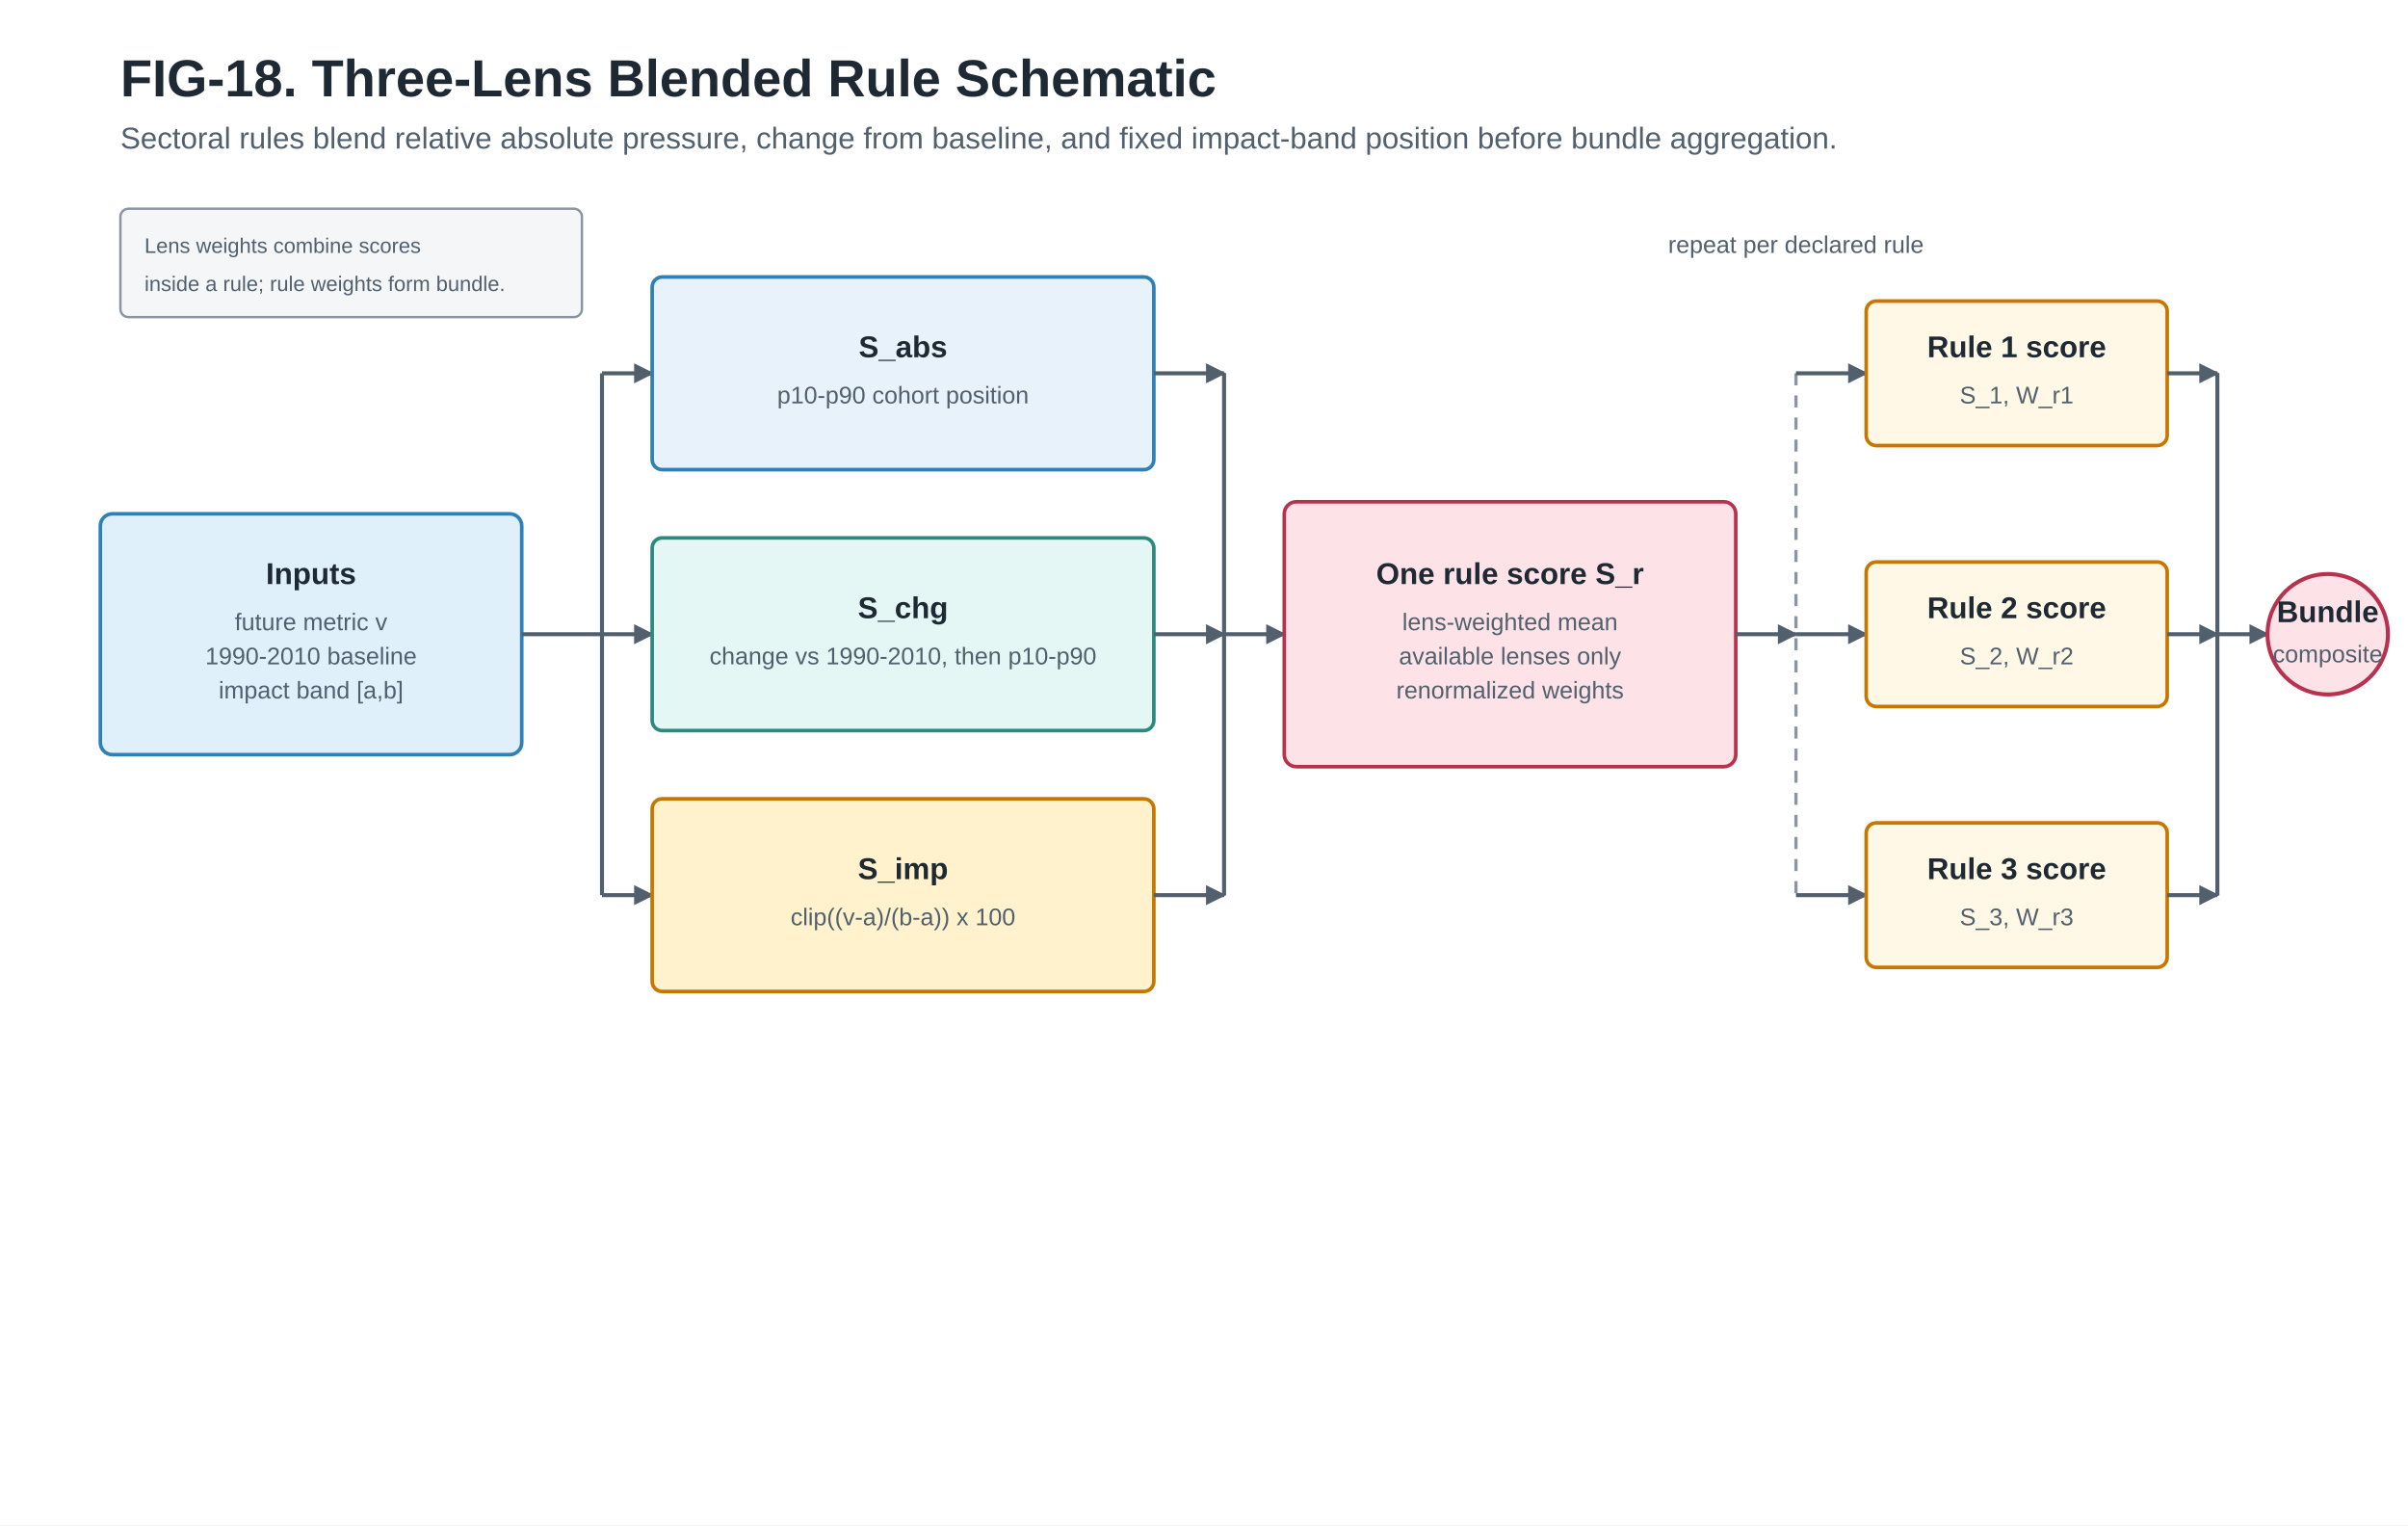
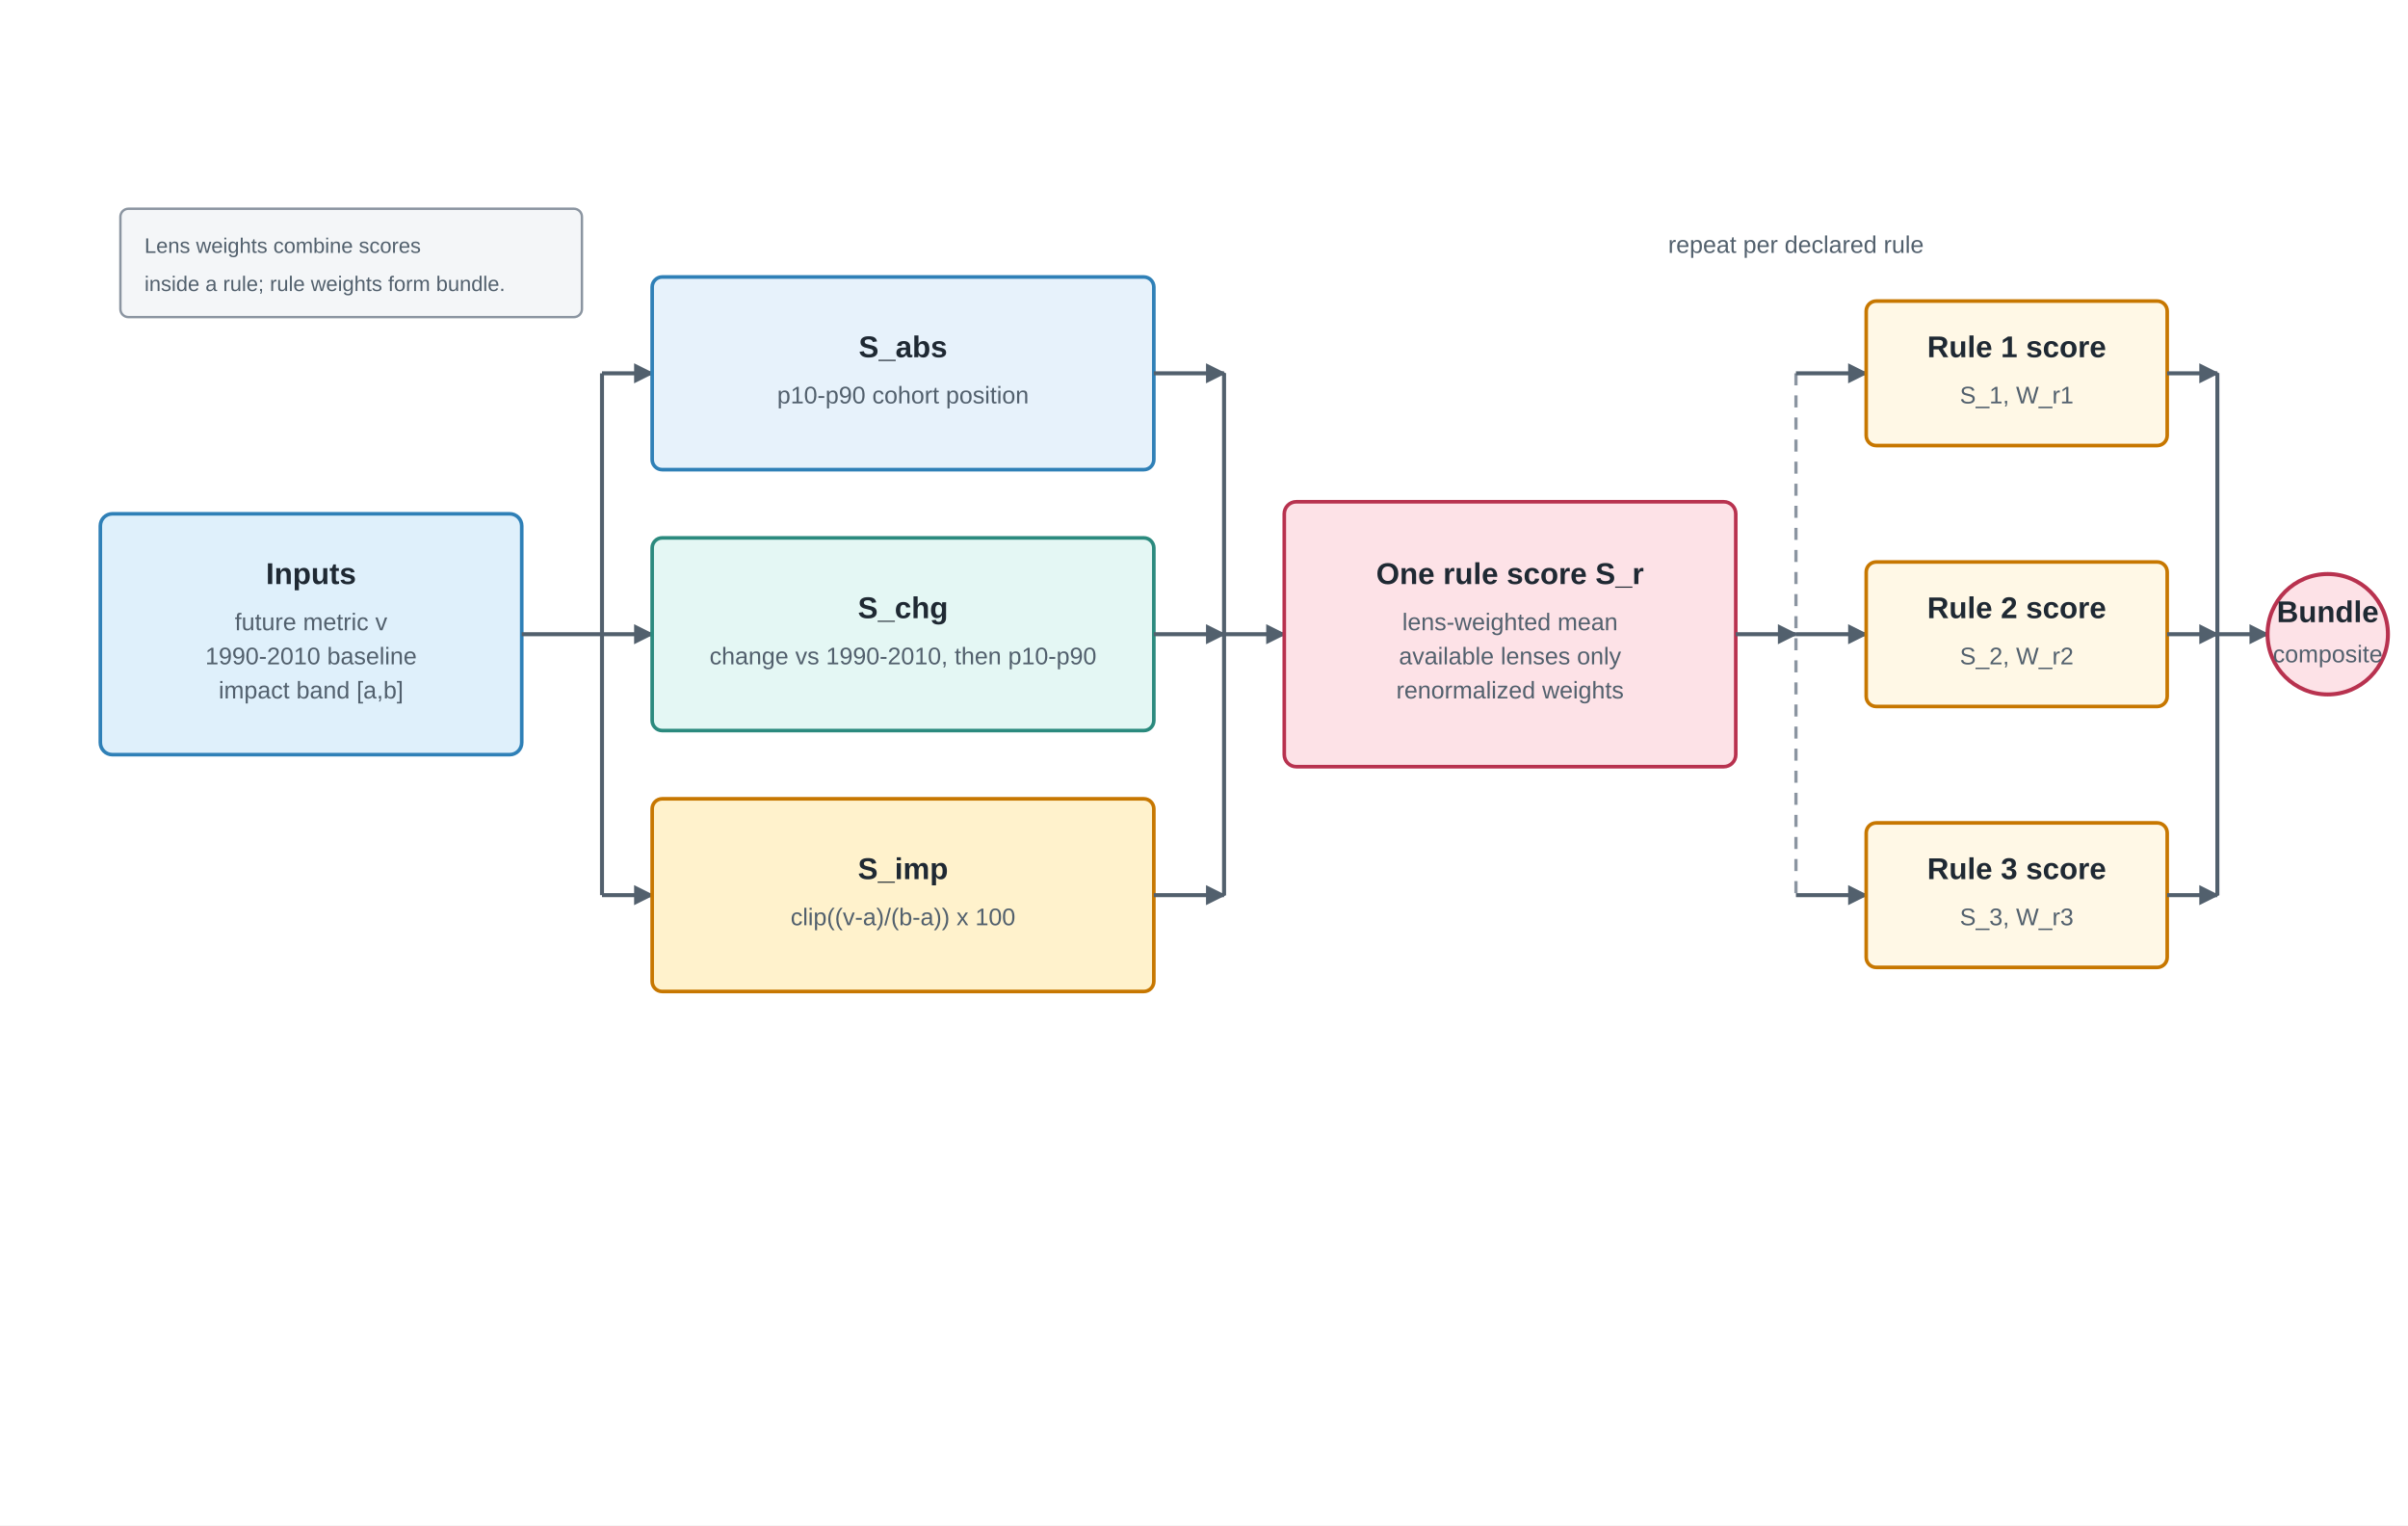
<svg xmlns="http://www.w3.org/2000/svg" width="1200" height="760" viewBox="0 0 1200 760" role="img" aria-labelledby="title desc">
  <style>
text { font-family: Arial, Helvetica, sans-serif; fill: #1f2933; }
.title { font-size: 26px; font-weight: 700; }
.subtitle { font-size: 15px; fill: #52606d; }
.label { font-size: 15px; font-weight: 700; }
.small { font-size: 12px; fill: #52606d; }
.tiny { font-size: 10.5px; fill: #52606d; }
.note { font-size: 12px; fill: #3e4c59; font-style: italic; }
.axis { stroke: #52606d; stroke-width: 1.2; }
.gridline { stroke: #d9e2ec; stroke-width: 1; }
.arrow { stroke: #52606d; stroke-width: 2.0; fill: none; marker-end: url(#arrow); }
</style>
  <defs>
    <marker id="arrow" viewBox="0 0 12 12" refX="10" refY="6" markerWidth="12" markerHeight="12" markerUnits="userSpaceOnUse" orient="auto-start-reverse">
      <path d="M 1 1 L 11 6 L 1 11 z" fill="#52606d" />
    </marker>
  </defs>
  <rect width="1200" height="760" fill="white" />
-   <text x="60.0" y="48.0" class="title" text-anchor="start">FIG-18. Three-Lens Blended Rule Schematic</text>
-   <text x="60.0" y="74.0" class="subtitle" text-anchor="start">Sectoral rules blend relative absolute pressure, change from baseline, and fixed impact-band position before bundle aggregation.</text>
  <rect x="50" y="256" width="210" height="120" rx="6" fill="#dff0fb" stroke="#2f80b7" stroke-width="1.8" class="flow-box" />
  <text x="155.0" y="291.0" class="label" text-anchor="middle" data-box="50,256,210,120">Inputs</text>
  <text x="155.0" y="314.0" class="small" text-anchor="middle" data-box="50,256,210,120">future metric v</text>
  <text x="155.0" y="331.0" class="small" text-anchor="middle" data-box="50,256,210,120">1990-2010 baseline</text>
  <text x="155.0" y="348.0" class="small" text-anchor="middle" data-box="50,256,210,120">impact band [a,b]</text>
  <line x1="260" y1="316" x2="300" y2="316" stroke="#52606d" stroke-width="2.0" />
  <line x1="300" y1="186" x2="300" y2="446" stroke="#52606d" stroke-width="2.0" />
  <path class="arrow" d="M 300.0 186.0 L 325.0 186.0" />
  <rect x="325" y="138" width="250" height="96" rx="5" fill="#e7f2fb" stroke="#2f80b7" stroke-width="1.8" class="flow-box" />
  <text x="450.0" y="178.0" class="label" text-anchor="middle" data-box="325,138,250,96">S_abs</text>
  <text x="450.0" y="201.0" class="small" text-anchor="middle" data-box="325,138,250,96">p10-p90 cohort position</text>
  <path class="arrow" d="M 575.0 186.0 L 610.0 186.0" />
  <path class="arrow" d="M 300.0 316.0 L 325.0 316.0" />
  <rect x="325" y="268" width="250" height="96" rx="5" fill="#e4f7f4" stroke="#2b8a7e" stroke-width="1.8" class="flow-box" />
  <text x="450.0" y="308.0" class="label" text-anchor="middle" data-box="325,268,250,96">S_chg</text>
  <text x="450.0" y="331.0" class="small" text-anchor="middle" data-box="325,268,250,96">change vs 1990-2010, then p10-p90</text>
  <path class="arrow" d="M 575.0 316.0 L 610.0 316.0" />
  <path class="arrow" d="M 300.0 446.0 L 325.0 446.0" />
  <rect x="325" y="398" width="250" height="96" rx="5" fill="#fff2cc" stroke="#c77700" stroke-width="1.8" class="flow-box" />
  <text x="450.0" y="438.0" class="label" text-anchor="middle" data-box="325,398,250,96">S_imp</text>
  <text x="450.0" y="461.0" class="small" text-anchor="middle" data-box="325,398,250,96">clip((v-a)/(b-a)) x 100</text>
  <path class="arrow" d="M 575.0 446.0 L 610.0 446.0" />
  <line x1="610" y1="186" x2="610" y2="446" stroke="#52606d" stroke-width="2.0" />
  <path class="arrow" d="M 610.0 316.0 L 640.0 316.0" />
  <rect x="640" y="250" width="225" height="132" rx="6" fill="#fde2e7" stroke="#b8324f" stroke-width="1.8" class="flow-box" />
  <text x="752.5" y="291.0" class="label" text-anchor="middle" data-box="640,250,225,132">One rule score S_r</text>
  <text x="752.5" y="314.0" class="small" text-anchor="middle" data-box="640,250,225,132">lens-weighted mean</text>
  <text x="752.5" y="331.0" class="small" text-anchor="middle" data-box="640,250,225,132">available lenses only</text>
  <text x="752.5" y="348.0" class="small" text-anchor="middle" data-box="640,250,225,132">renormalized weights</text>
  <path class="arrow" d="M 865.0 316.0 L 895.0 316.0" />
  <line x1="895" y1="186" x2="895" y2="446" stroke="#8b95a1" stroke-width="1.6" stroke-dasharray="6 5" />
  <text x="895.0" y="126.0" class="small" text-anchor="middle">repeat per declared rule</text>
  <path class="arrow" d="M 895.0 186.0 L 930.0 186.0" />
  <rect x="930" y="150" width="150" height="72" rx="5" fill="#fff8e6" stroke="#c77700" stroke-width="1.8" class="flow-box" />
  <text x="1005.0" y="178.0" class="label" text-anchor="middle" data-box="930,150,150,72">Rule 1 score</text>
  <text x="1005.0" y="201.0" class="small" text-anchor="middle" data-box="930,150,150,72">S_1, W_r1</text>
  <path class="arrow" d="M 1080.0 186.0 L 1105.0 186.0" />
  <path class="arrow" d="M 895.0 316.0 L 930.0 316.0" />
  <rect x="930" y="280" width="150" height="72" rx="5" fill="#fff8e6" stroke="#c77700" stroke-width="1.8" class="flow-box" />
  <text x="1005.0" y="308.0" class="label" text-anchor="middle" data-box="930,280,150,72">Rule 2 score</text>
  <text x="1005.0" y="331.0" class="small" text-anchor="middle" data-box="930,280,150,72">S_2, W_r2</text>
  <path class="arrow" d="M 1080.0 316.0 L 1105.0 316.0" />
  <path class="arrow" d="M 895.0 446.0 L 930.0 446.0" />
  <rect x="930" y="410" width="150" height="72" rx="5" fill="#fff8e6" stroke="#c77700" stroke-width="1.8" class="flow-box" />
  <text x="1005.0" y="438.0" class="label" text-anchor="middle" data-box="930,410,150,72">Rule 3 score</text>
  <text x="1005.0" y="461.0" class="small" text-anchor="middle" data-box="930,410,150,72">S_3, W_r3</text>
  <path class="arrow" d="M 1080.0 446.0 L 1105.0 446.0" />
  <line x1="1105" y1="186" x2="1105" y2="446" stroke="#52606d" stroke-width="2.0" />
  <path class="arrow" d="M 1105.0 316.0 L 1130.0 316.0" />
  <circle cx="1160" cy="316" r="30" fill="#fde2e7" stroke="#b8324f" stroke-width="2" />
  <text x="1160.0" y="310.0" class="label" text-anchor="middle">Bundle</text>
  <text x="1160.0" y="330.0" class="small" text-anchor="middle">composite</text>
  <rect x="60" y="104" width="230" height="54" rx="4" fill="#f4f6f8" stroke="#8b95a1" stroke-width="1.2" />
  <text x="72.0" y="126.0" class="tiny" text-anchor="start">Lens weights combine scores</text>
  <text x="72.0" y="145.0" class="tiny" text-anchor="start">inside a rule; rule weights form bundle.</text>
</svg>
